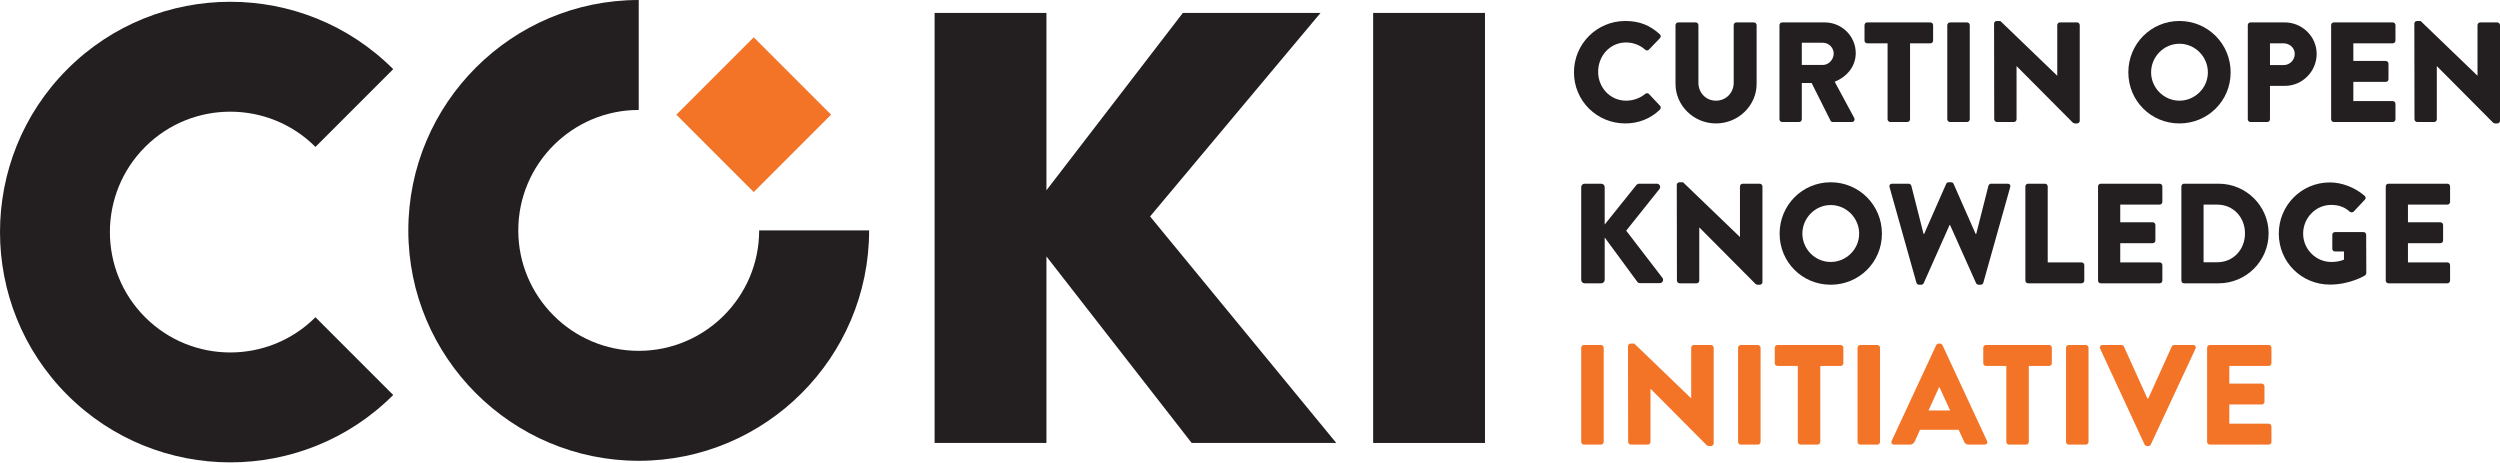
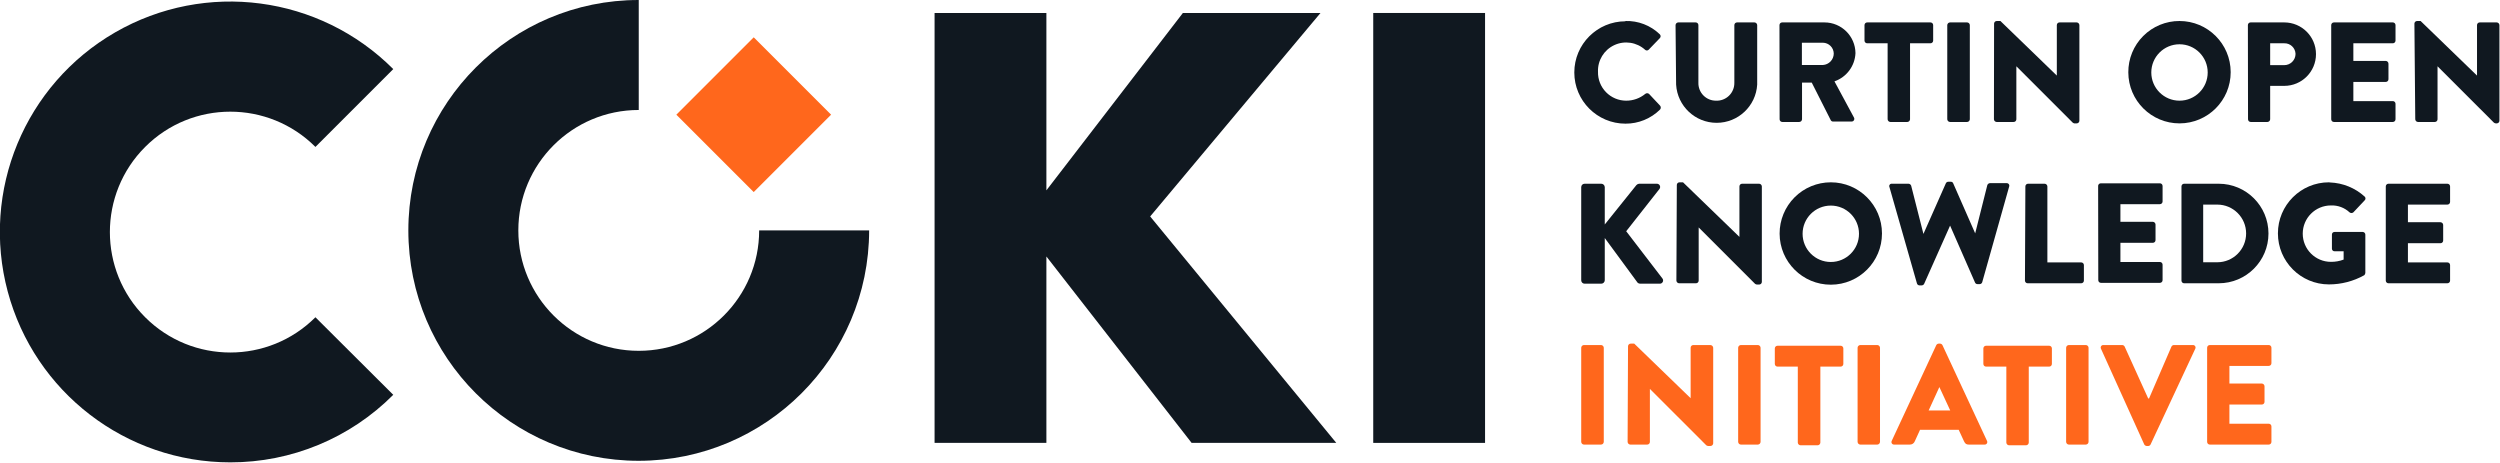
- <svg xmlns="http://www.w3.org/2000/svg" width="336.814mm" height="62.292mm" viewBox="0 0 336.814 62.292" version="1.1" id="svg5">
-   <defs id="defs2">
-     <clipPath clipPathUnits="userSpaceOnUse" id="clipPath29">
-       <path d="M 0,293.323 H 1071.496 V 0 H 0 Z" id="path27" />
-     </clipPath>
-     <clipPath clipPathUnits="userSpaceOnUse" id="clipPath457">
-       <path d="M 0,293.323 H 1071.496 V 0 H 0 Z" id="path455" />
-     </clipPath>
+ <svg xmlns="http://www.w3.org/2000/svg" viewBox="0 0 177.3 32.79">
+   <defs>
+     <style>.cls-1{fill:#101820;}.cls-2{fill:#ff671c;}</style>
  </defs>
-   <g id="layer1" transform="translate(50.69562,-16.8229)">
-     <g id="g443" transform="matrix(0.3527778,0,0,-0.3527778,-71.28869,99.70804)">
-       <g id="g445" transform="translate(568.6963,65.7864)">
-         <path d="m 0,0 h -55.224 l -55.464,71.226 V 0 h -42.711 v 164.227 h 42.711 V 96.491 l 52.095,67.736 H -6.016 L -71.105,86.505 Z" style="fill:#231f20;fill-opacity:1;fill-rule:nonzero;stroke:none" id="path447" />
-       </g>
-       <path d="m 625.488,65.786 h -42.711 v 164.227 h 42.711 z" style="fill:#231f20;fill-opacity:1;fill-rule:nonzero;stroke:none" id="path449" />
-       <g id="g451">
-         <g id="g453" clip-path="url(#clipPath457)">
-           <g id="g459" transform="translate(679.083,226.9373)">
-             <path d="m 0,0 c 5.439,0 9.456,-1.687 13.154,-5.055 0.49,-0.434 0.49,-1.088 0.055,-1.522 l -4.241,-4.401 c -0.38,-0.379 -0.979,-0.379 -1.358,0 -2.01,1.796 -4.671,2.774 -7.335,2.774 -6.143,0 -10.654,-5.109 -10.654,-11.197 0,-6.033 4.567,-11.033 10.709,-11.033 2.555,0 5.324,0.923 7.28,2.61 0.379,0.324 1.088,0.324 1.412,-0.055 l 4.242,-4.511 c 0.38,-0.38 0.324,-1.088 -0.055,-1.467 C 9.512,-37.445 4.841,-39.126 0,-39.126 c -10.868,0 -19.615,8.637 -19.615,19.51 C -19.615,-8.748 -10.868,0 0,0" style="fill:#231f20;fill-opacity:1;fill-rule:nonzero;stroke:none" id="path461" />
-           </g>
-           <g id="g463" transform="translate(698.248,225.3601)">
-             <path d="M 0,0 C 0,0.544 0.489,1.033 1.033,1.033 H 7.715 C 8.313,1.033 8.747,0.544 8.747,0 v -22.005 c 0,-3.808 2.83,-6.852 6.688,-6.852 3.912,0 6.791,3.044 6.791,6.852 V 0 c 0,0.544 0.433,1.033 1.033,1.033 h 6.686 c 0.544,0 1.034,-0.489 1.034,-1.033 v -22.445 c 0,-8.258 -6.957,-15.104 -15.544,-15.104 C 6.901,-37.549 0,-30.703 0,-22.445 Z" style="fill:#231f20;fill-opacity:1;fill-rule:nonzero;stroke:none" id="path465" />
-           </g>
-           <g id="g467" transform="translate(754.5283,210.1458)">
-             <path d="M 0,0 C 2.23,0 4.132,2.066 4.132,4.346 4.132,6.632 2.23,8.478 0,8.478 H -8.044 V 0 Z m -16.577,15.214 c 0,0.544 0.434,1.034 1.033,1.034 H 0.709 c 6.517,0 11.846,-5.27 11.846,-11.737 0,-5 -3.319,-9.022 -8.044,-10.923 l 7.445,-13.802 c 0.379,-0.709 0,-1.577 -0.923,-1.577 h -7.23 c -0.435,0 -0.759,0.269 -0.868,0.489 l -7.226,14.401 h -3.753 v -13.857 c 0,-0.544 -0.489,-1.033 -1.033,-1.033 h -6.467 c -0.599,0 -1.033,0.489 -1.033,1.033 z" style="fill:#231f20;fill-opacity:1;fill-rule:nonzero;stroke:none" id="path469" />
-           </g>
-           <g id="g471" transform="translate(779.2373,218.4041)">
-             <path d="m 0,0 h -7.774 c -0.6,0 -1.034,0.489 -1.034,1.033 v 5.923 c 0,0.544 0.434,1.033 1.034,1.033 H 16.357 C 16.95,7.989 17.39,7.5 17.39,6.956 V 1.033 C 17.39,0.489 16.95,0 16.357,0 H 8.582 v -29.017 c 0,-0.544 -0.488,-1.032 -1.032,-1.032 H 1.027 C 0.489,-30.049 0,-29.561 0,-29.017 Z" style="fill:#231f20;fill-opacity:1;fill-rule:nonzero;stroke:none" id="path473" />
-           </g>
-           <g id="g475" transform="translate(802.0391,225.3601)">
-             <path d="M 0,0 C 0,0.544 0.489,1.033 1.033,1.033 H 7.556 C 8.1,1.033 8.588,0.544 8.588,0 v -35.973 c 0,-0.544 -0.488,-1.032 -1.032,-1.032 H 1.033 C 0.489,-37.005 0,-36.517 0,-35.973 Z" style="fill:#231f20;fill-opacity:1;fill-rule:nonzero;stroke:none" id="path477" />
-           </g>
-           <g id="g479" transform="translate(819.9072,225.9593)">
-             <path d="M 0,0 C 0,0.544 0.489,0.978 1.033,0.978 H 2.396 L 24.077,-19.89 h 0.055 v 19.291 c 0,0.544 0.434,1.033 1.033,1.033 h 6.522 c 0.544,0 1.034,-0.489 1.034,-1.033 V -37.17 c 0,-0.544 -0.49,-0.978 -1.034,-0.978 h -0.874 c -0.159,0 -0.592,0.164 -0.703,0.269 L 8.644,-16.302 H 8.588 v -20.27 c 0,-0.544 -0.434,-1.032 -1.032,-1.032 H 1.088 c -0.544,0 -1.032,0.488 -1.032,1.032 z" style="fill:#231f20;fill-opacity:1;fill-rule:nonzero;stroke:none" id="path481" />
-           </g>
-           <g id="g483" transform="translate(890.6934,196.5032)">
-             <path d="m 0,0 c 5.979,0 10.868,4.896 10.868,10.818 0,5.978 -4.889,10.924 -10.868,10.924 -5.923,0 -10.818,-4.946 -10.818,-10.924 C -10.818,4.896 -5.923,0 0,0 m 0,30.434 c 10.868,0 19.561,-8.747 19.561,-19.616 0,-10.873 -8.693,-19.51 -19.561,-19.51 -10.868,0 -19.511,8.637 -19.511,19.51 0,10.869 8.643,19.616 19.511,19.616" style="fill:#231f20;fill-opacity:1;fill-rule:nonzero;stroke:none" id="path485" />
-           </g>
-           <g id="g487" transform="translate(930.4463,210.0911)">
-             <path d="M 0,0 C 2.335,0 4.291,1.846 4.291,4.291 4.291,6.577 2.335,8.313 0,8.313 H -5.165 V 0 Z m -13.643,15.269 c 0,0.544 0.434,1.033 1.033,1.033 H 0.489 c 6.681,0 12.17,-5.434 12.17,-12.011 0,-6.736 -5.489,-12.225 -12.115,-12.225 h -5.709 v -12.77 c 0,-0.544 -0.489,-1.032 -1.033,-1.032 h -6.412 c -0.599,0 -1.033,0.488 -1.033,1.032 z" style="fill:#231f20;fill-opacity:1;fill-rule:nonzero;stroke:none" id="path489" />
-           </g>
-           <g id="g491" transform="translate(948.6328,225.3601)">
-             <path d="m 0,0 c 0,0.544 0.435,1.033 1.033,1.033 h 22.5 c 0.599,0 1.033,-0.489 1.033,-1.033 v -5.923 c 0,-0.544 -0.434,-1.033 -1.033,-1.033 H 8.479 v -6.736 h 12.389 c 0.544,0 1.033,-0.489 1.033,-1.033 v -5.923 c 0,-0.599 -0.489,-1.033 -1.033,-1.033 H 8.479 v -7.336 h 15.054 c 0.599,0 1.033,-0.488 1.033,-1.032 v -5.924 c 0,-0.544 -0.434,-1.032 -1.033,-1.032 H 1.033 C 0.435,-37.005 0,-36.517 0,-35.973 Z" style="fill:#231f20;fill-opacity:1;fill-rule:nonzero;stroke:none" id="path493" />
-           </g>
-           <g id="g495" transform="translate(980.4082,225.9593)">
-             <path d="M 0,0 C 0,0.544 0.488,0.978 1.032,0.978 H 2.39 L 24.076,-19.89 h 0.05 v 19.291 c 0,0.544 0.439,1.033 1.033,1.033 h 6.522 c 0.544,0 1.033,-0.489 1.033,-1.033 V -37.17 c 0,-0.544 -0.489,-0.978 -1.033,-0.978 h -0.869 c -0.164,0 -0.598,0.164 -0.708,0.269 L 8.643,-16.302 H 8.588 v -20.27 c 0,-0.544 -0.435,-1.032 -1.033,-1.032 H 1.088 c -0.544,0 -1.033,0.488 -1.033,1.032 z" style="fill:#231f20;fill-opacity:1;fill-rule:nonzero;stroke:none" id="path497" />
-           </g>
-           <g id="g499" transform="translate(662.2373,163.492)">
-             <path d="M 0,0 C 0,0.703 0.544,1.302 1.308,1.302 H 7.665 C 8.373,1.302 8.967,0.703 8.967,0 V -14.291 L 21.033,0.758 c 0.22,0.275 0.708,0.544 1.032,0.544 h 6.847 c 1.033,0 1.577,-1.192 0.978,-2.01 L 17.176,-16.632 31.033,-34.67 c 0.599,-0.819 0,-2.011 -1.033,-2.011 h -7.5 c -0.379,0 -0.868,0.214 -0.979,0.379 L 8.967,-19.236 v -16.198 c 0,-0.703 -0.594,-1.302 -1.302,-1.302 H 1.308 C 0.544,-36.736 0,-36.137 0,-35.434 Z" style="fill:#231f20;fill-opacity:1;fill-rule:nonzero;stroke:none" id="path501" />
-           </g>
-           <g id="g503" transform="translate(698.7373,164.3601)">
-             <path d="M 0,0 C 0,0.544 0.489,0.978 1.033,0.978 H 2.39 L 24.077,-19.89 h 0.049 v 19.291 c 0,0.544 0.439,1.033 1.033,1.033 h 6.523 c 0.544,0 1.032,-0.489 1.032,-1.033 V -37.17 c 0,-0.544 -0.488,-0.978 -1.032,-0.978 h -0.869 c -0.165,0 -0.599,0.164 -0.709,0.269 L 8.643,-16.302 H 8.588 v -20.27 c 0,-0.544 -0.435,-1.032 -1.033,-1.032 H 1.088 c -0.544,0 -1.033,0.488 -1.033,1.032 z" style="fill:#231f20;fill-opacity:1;fill-rule:nonzero;stroke:none" id="path505" />
-           </g>
-           <g id="g507" transform="translate(757.5176,134.9046)">
-             <path d="m 0,0 c 5.978,0 10.868,4.896 10.868,10.818 0,5.978 -4.89,10.923 -10.868,10.923 -5.923,0 -10.818,-4.945 -10.818,-10.923 C -10.818,4.896 -5.923,0 0,0 m 0,30.434 c 10.868,0 19.561,-8.747 19.561,-19.616 0,-10.874 -8.693,-19.51 -19.561,-19.51 -10.868,0 -19.511,8.636 -19.511,19.51 0,10.869 8.643,19.616 19.511,19.616" style="fill:#231f20;fill-opacity:1;fill-rule:nonzero;stroke:none" id="path509" />
-           </g>
-           <g id="g511" transform="translate(779.9902,163.492)">
-             <path d="m 0,0 c -0.215,0.758 0.22,1.302 0.978,1.302 h 6.357 c 0.434,0 0.874,-0.379 0.978,-0.758 l 4.676,-18.423 h 0.22 l 8.423,19.127 c 0.159,0.329 0.489,0.598 0.923,0.598 h 0.978 c 0.488,0 0.813,-0.269 0.923,-0.598 l 8.423,-19.127 h 0.22 L 37.77,0.544 c 0.109,0.379 0.543,0.758 0.977,0.758 h 6.357 c 0.764,0 1.198,-0.544 0.978,-1.302 L 35.813,-36.522 c -0.11,-0.434 -0.543,-0.758 -0.978,-0.758 h -0.868 c -0.379,0 -0.764,0.269 -0.923,0.599 l -9.945,22.225 h -0.165 l -9.89,-22.225 c -0.165,-0.33 -0.544,-0.599 -0.923,-0.599 h -0.874 c -0.434,0 -0.868,0.324 -0.978,0.758 z" style="fill:#231f20;fill-opacity:1;fill-rule:nonzero;stroke:none" id="path513" />
-           </g>
-           <g id="g515" transform="translate(831.8633,163.7615)">
-             <path d="M 0,0 C 0,0.544 0.435,1.033 1.033,1.033 H 7.5 C 8.044,1.033 8.533,0.544 8.533,0 v -29.017 h 12.935 c 0.593,0 1.032,-0.488 1.032,-1.032 v -5.924 c 0,-0.544 -0.439,-1.032 -1.032,-1.032 H 1.033 C 0.435,-37.005 0,-36.517 0,-35.973 Z" style="fill:#231f20;fill-opacity:1;fill-rule:nonzero;stroke:none" id="path517" />
-           </g>
-           <g id="g519" transform="translate(859.6162,163.7615)">
-             <path d="m 0,0 c 0,0.544 0.435,1.033 1.033,1.033 h 22.494 c 0.6,0 1.034,-0.489 1.034,-1.033 v -5.923 c 0,-0.544 -0.434,-1.033 -1.034,-1.033 H 8.479 v -6.736 h 12.389 c 0.544,0 1.033,-0.49 1.033,-1.034 v -5.923 c 0,-0.599 -0.489,-1.032 -1.033,-1.032 H 8.479 v -7.336 h 15.048 c 0.6,0 1.034,-0.488 1.034,-1.032 v -5.924 c 0,-0.544 -0.434,-1.032 -1.034,-1.032 H 1.033 C 0.435,-37.005 0,-36.517 0,-35.973 Z" style="fill:#231f20;fill-opacity:1;fill-rule:nonzero;stroke:none" id="path521" />
-           </g>
-           <g id="g523" transform="translate(905.1387,134.8001)">
-             <path d="M 0,0 C 6.138,0 10.594,4.835 10.594,11.027 10.594,17.17 6.138,22.005 0,22.005 H -5.22 V 0 Z m -13.698,28.961 c 0,0.544 0.434,1.033 0.978,1.033 H 0.544 c 10.489,0 19.071,-8.533 19.071,-18.967 0,-10.539 -8.582,-19.071 -19.071,-19.071 H -12.72 c -0.544,0 -0.978,0.488 -0.978,1.032 z" style="fill:#231f20;fill-opacity:1;fill-rule:nonzero;stroke:none" id="path525" />
-           </g>
-           <g id="g527" transform="translate(948.1553,165.2835)">
-             <path d="m 0,0 c 4.565,0 9.565,-1.901 13.258,-5.11 0.489,-0.379 0.544,-1.028 0.11,-1.467 l -4.291,-4.561 c -0.434,-0.384 -1.033,-0.384 -1.468,-0.054 -2.065,1.9 -4.456,2.604 -7.12,2.604 -5.924,0 -10.704,-4.995 -10.704,-10.973 0,-5.922 4.836,-10.818 10.759,-10.818 1.577,0 3.209,0.22 4.835,0.873 v 3.149 H 1.956 c -0.599,0 -1.033,0.434 -1.033,0.978 V -20 c 0,0.599 0.434,1.033 1.033,1.033 h 10.923 c 0.544,0 0.978,-0.489 0.978,-1.033 l 0.055,-14.615 c 0,-0.276 -0.22,-0.709 -0.434,-0.868 0,0 -5.599,-3.534 -13.478,-3.534 -10.813,0 -19.511,8.582 -19.511,19.456 C -19.511,-8.692 -10.813,0 0,0" style="fill:#231f20;fill-opacity:1;fill-rule:nonzero;stroke:none" id="path529" />
-           </g>
-           <g id="g531" transform="translate(969.4902,163.7615)">
-             <path d="m 0,0 c 0,0.544 0.435,1.033 1.033,1.033 h 22.5 c 0.599,0 1.033,-0.489 1.033,-1.033 v -5.923 c 0,-0.544 -0.434,-1.033 -1.033,-1.033 H 8.479 v -6.736 h 12.389 c 0.544,0 1.033,-0.49 1.033,-1.034 v -5.923 c 0,-0.599 -0.489,-1.032 -1.033,-1.032 H 8.479 v -7.336 h 15.054 c 0.599,0 1.033,-0.488 1.033,-1.032 v -5.924 c 0,-0.544 -0.434,-1.032 -1.033,-1.032 H 1.033 C 0.435,-37.005 0,-36.517 0,-35.973 Z" style="fill:#231f20;fill-opacity:1;fill-rule:nonzero;stroke:none" id="path533" />
-           </g>
-           <g id="g535" transform="translate(662.2373,102.1624)">
-             <path d="M 0,0 C 0,0.544 0.489,1.033 1.033,1.033 H 7.555 C 8.099,1.033 8.588,0.544 8.588,0 v -35.979 c 0,-0.543 -0.489,-1.032 -1.033,-1.032 H 1.033 C 0.489,-37.011 0,-36.522 0,-35.979 Z" style="fill:#f37427;fill-opacity:1;fill-rule:nonzero;stroke:none" id="path537" />
-           </g>
-           <g id="g539" transform="translate(680.1055,102.761)">
-             <path d="M 0,0 C 0,0.539 0.489,0.979 1.033,0.979 H 2.396 L 24.077,-19.89 h 0.055 v 19.291 c 0,0.544 0.433,1.034 1.033,1.034 h 6.522 c 0.543,0 1.033,-0.49 1.033,-1.034 v -36.577 c 0,-0.544 -0.49,-0.977 -1.033,-0.977 h -0.874 c -0.16,0 -0.593,0.164 -0.704,0.274 L 8.643,-16.308 H 8.588 v -20.269 c 0,-0.544 -0.435,-1.032 -1.033,-1.032 H 1.088 c -0.544,0 -1.033,0.488 -1.033,1.032 z" style="fill:#f37427;fill-opacity:1;fill-rule:nonzero;stroke:none" id="path541" />
-           </g>
-           <g id="g543" transform="translate(722.1436,102.1624)">
-             <path d="M 0,0 C 0,0.544 0.489,1.033 1.033,1.033 H 7.555 C 8.099,1.033 8.588,0.544 8.588,0 v -35.979 c 0,-0.543 -0.489,-1.032 -1.033,-1.032 H 1.033 C 0.489,-37.011 0,-36.522 0,-35.979 Z" style="fill:#f37427;fill-opacity:1;fill-rule:nonzero;stroke:none" id="path545" />
-           </g>
-           <g id="g547" transform="translate(744.9629,95.2063)">
-             <path d="m 0,0 h -7.775 c -0.599,0 -1.034,0.489 -1.034,1.033 v 5.923 c 0,0.544 0.435,1.033 1.034,1.033 H 16.356 C 16.95,7.989 17.39,7.5 17.39,6.956 V 1.033 C 17.39,0.489 16.95,0 16.356,0 H 8.582 v -29.022 c 0,-0.544 -0.489,-1.033 -1.033,-1.033 H 1.027 C 0.488,-30.055 0,-29.566 0,-29.022 Z" style="fill:#f37427;fill-opacity:1;fill-rule:nonzero;stroke:none" id="path549" />
-           </g>
-           <g id="g551" transform="translate(767.7705,102.1624)">
-             <path d="M 0,0 C 0,0.544 0.488,1.033 1.032,1.033 H 7.555 C 8.099,1.033 8.588,0.544 8.588,0 v -35.979 c 0,-0.543 -0.489,-1.032 -1.033,-1.032 H 1.032 C 0.488,-37.011 0,-36.522 0,-35.979 Z" style="fill:#f37427;fill-opacity:1;fill-rule:nonzero;stroke:none" id="path553" />
-           </g>
-           <g id="g555" transform="translate(803.1387,78.1956)">
-             <path d="M 0,0 -4.132,8.967 H -4.187 L -8.264,0 Z M -22.336,-11.632 -5.33,24.944 c 0.165,0.325 0.544,0.6 0.929,0.6 h 0.544 c 0.378,0 0.757,-0.275 0.922,-0.6 l 17.006,-36.576 c 0.329,-0.704 -0.104,-1.412 -0.923,-1.412 H 7.115 c -0.978,0 -1.412,0.329 -1.901,1.362 l -1.956,4.291 h -14.78 l -1.957,-4.345 c -0.274,-0.655 -0.868,-1.308 -1.956,-1.308 h -5.977 c -0.819,0 -1.253,0.708 -0.924,1.412" style="fill:#f37427;fill-opacity:1;fill-rule:nonzero;stroke:none" id="path557" />
-           </g>
-           <g id="g559" transform="translate(824.583,95.2063)">
-             <path d="m 0,0 h -7.769 c -0.599,0 -1.033,0.489 -1.033,1.033 v 5.923 c 0,0.544 0.434,1.033 1.033,1.033 h 24.126 c 0.599,0 1.034,-0.489 1.034,-1.033 V 1.033 C 17.391,0.489 16.956,0 16.357,0 H 8.589 v -29.022 c 0,-0.544 -0.489,-1.033 -1.033,-1.033 H 1.033 C 0.489,-30.055 0,-29.566 0,-29.022 Z" style="fill:#f37427;fill-opacity:1;fill-rule:nonzero;stroke:none" id="path561" />
-           </g>
-           <g id="g563" transform="translate(847.3916,102.1624)">
-             <path d="M 0,0 C 0,0.544 0.488,1.033 1.032,1.033 H 7.555 C 8.099,1.033 8.588,0.544 8.588,0 v -35.979 c 0,-0.543 -0.489,-1.032 -1.033,-1.032 H 1.032 C 0.488,-37.011 0,-36.522 0,-35.979 Z" style="fill:#f37427;fill-opacity:1;fill-rule:nonzero;stroke:none" id="path565" />
-           </g>
-           <g id="g567" transform="translate(860.4238,101.7835)">
-             <path d="m 0,0 c -0.324,0.703 0.11,1.412 0.924,1.412 h 7.23 c 0.434,0 0.814,-0.33 0.923,-0.6 l 8.967,-19.834 h 0.324 l 8.968,19.834 c 0.109,0.27 0.488,0.6 0.923,0.6 h 7.23 c 0.814,0 1.247,-0.709 0.923,-1.412 L 19.347,-36.577 c -0.16,-0.324 -0.49,-0.599 -0.923,-0.599 H 17.88 c -0.435,0 -0.759,0.275 -0.924,0.599 z" style="fill:#f37427;fill-opacity:1;fill-rule:nonzero;stroke:none" id="path569" />
-           </g>
-           <g id="g571" transform="translate(901.2705,102.1624)">
-             <path d="m 0,0 c 0,0.544 0.434,1.033 1.033,1.033 h 22.5 c 0.599,0 1.032,-0.489 1.032,-1.033 v -5.923 c 0,-0.544 -0.433,-1.033 -1.032,-1.033 H 8.478 v -6.742 h 12.39 c 0.544,0 1.033,-0.489 1.033,-1.032 v -5.924 c 0,-0.593 -0.489,-1.033 -1.033,-1.033 H 8.478 v -7.335 h 15.055 c 0.599,0 1.032,-0.489 1.032,-1.033 v -5.924 c 0,-0.543 -0.433,-1.032 -1.032,-1.032 H 1.033 C 0.434,-37.011 0,-36.522 0,-35.979 Z" style="fill:#f37427;fill-opacity:1;fill-rule:nonzero;stroke:none" id="path573" />
-           </g>
-           <g id="g575" transform="translate(146.3223,58.3733)">
-             <path d="m 0,0 c -22.532,0 -45.064,8.577 -62.218,25.73 -34.307,34.307 -34.307,90.13 0,124.437 34.307,34.307 90.129,34.307 124.436,0 L 32.524,120.472 c -17.934,17.936 -47.113,17.936 -65.048,0 -17.934,-17.933 -17.934,-47.114 0,-65.046 17.935,-17.936 47.114,-17.936 65.048,0 L 62.218,25.73 C 45.064,8.577 22.532,0 0,0" style="fill:#231f20;fill-opacity:1;fill-rule:nonzero;stroke:none" id="path577" />
-           </g>
-           <g id="g579" transform="translate(302.3018,58.971)">
-             <path d="m 0,0 c -48.518,0 -87.99,39.472 -87.99,87.989 0,48.518 39.472,87.99 87.99,87.99 v -41.993 c -25.362,0 -45.997,-20.634 -45.997,-45.997 0,-25.361 20.635,-45.996 45.997,-45.996 25.362,0 45.997,20.635 45.997,45.996 H 87.99 C 87.99,39.472 48.518,0 0,0" style="fill:#231f20;fill-opacity:1;fill-rule:nonzero;stroke:none" id="path581" />
-           </g>
-           <g id="g583" transform="translate(346.2187,161.614)">
-             <path d="M 0,0 -29.546,29.546 0,59.092 29.546,29.546 Z" style="fill:#f37427;fill-opacity:1;fill-rule:nonzero;stroke:none" id="path585" />
-           </g>
-         </g>
-       </g>
-     </g>
+   <g id="Layer_7" data-name="Layer 7">
+     <path class="cls-1" d="M94.77,31.41H84.51L74.21,18.19V31.41H66.28V.92h7.93V13.5L83.89.92h9.76L81.57,15.35Z" />
+     <path class="cls-1" d="M105.32,31.41H97.39V.92h7.93Z" />
+     <path class="cls-1" d="M115.27,1.49a3.36,3.36,0,0,1,2.44.94.19.19,0,0,1,0,.28l-.79.82a.18.18,0,0,1-.25,0,2,2,0,0,0-3.34,1.56,2,2,0,0,0,2,2.05,2.12,2.12,0,0,0,1.35-.48.21.21,0,0,1,.27,0l.78.83a.21.21,0,0,1,0,.28,3.46,3.46,0,0,1-2.45,1,3.63,3.63,0,1,1,0-7.26Z" />
+     <path class="cls-1" d="M118.83,1.78a.2.2,0,0,1,.19-.19h1.24a.19.19,0,0,1,.19.19V5.87a1.24,1.24,0,0,0,1.24,1.27A1.25,1.25,0,0,0,123,5.87V1.78a.19.19,0,0,1,.19-.19h1.24a.2.2,0,0,1,.19.19V6a2.88,2.88,0,0,1-5.75,0Z" />
+     <path class="cls-1" d="M126.2,1.78a.19.19,0,0,1,.19-.19h3a2.2,2.2,0,0,1,2.2,2.18,2.22,2.22,0,0,1-1.49,2l1.38,2.56a.19.19,0,0,1-.17.29H130a.18.18,0,0,1-.16-.09l-1.35-2.67h-.69V8.46a.2.2,0,0,1-.2.19h-1.2a.19.19,0,0,1-.19-.19Zm3.08,2.83a.82.82,0,0,0,.77-.81.78.78,0,0,0-.77-.77h-1.49V4.61Z" />
+     <path class="cls-1" d="M133.87,3.07h-1.44a.19.19,0,0,1-.2-.19V1.78a.19.19,0,0,1,.2-.19h4.48a.19.19,0,0,1,.19.19v1.1a.19.19,0,0,1-.19.19h-1.45V8.46a.2.2,0,0,1-.19.19h-1.21a.2.2,0,0,1-.19-.19Z" />
+     <path class="cls-1" d="M138.1,1.78a.2.2,0,0,1,.2-.19h1.21a.2.2,0,0,1,.19.19V8.46a.2.2,0,0,1-.19.19H138.3a.2.2,0,0,1-.2-.19Z" />
+     <path class="cls-1" d="M141.42,1.67a.19.19,0,0,1,.19-.18h.26l4,3.87h0V1.78a.19.19,0,0,1,.19-.19h1.22a.2.2,0,0,1,.19.19V8.57a.19.19,0,0,1-.19.18h-.17A.29.29,0,0,1,147,8.7l-4-4h0V8.46a.19.19,0,0,1-.2.19h-1.2a.2.2,0,0,1-.19-.19Z" />
+     <path class="cls-1" d="M154.57,1.49a3.63,3.63,0,1,1-3.63,3.64A3.62,3.62,0,0,1,154.57,1.49Zm0,5.65a2,2,0,1,0-2-2A2,2,0,0,0,154.57,7.14Z" />
+     <path class="cls-1" d="M159.42,1.78a.19.19,0,0,1,.19-.19H162a2.25,2.25,0,1,1,0,4.5H161V8.46a.2.2,0,0,1-.19.19h-1.19a.19.19,0,0,1-.19-.19ZM162,4.62a.8.8,0,0,0,.8-.8.78.78,0,0,0-.8-.75h-1V4.62Z" />
+     <path class="cls-1" d="M165.33,1.78a.19.19,0,0,1,.19-.19h4.18a.19.19,0,0,1,.19.19v1.1a.19.19,0,0,1-.19.19h-2.8V4.32h2.3a.2.2,0,0,1,.19.2v1.1a.19.19,0,0,1-.19.19h-2.3V7.17h2.8a.19.19,0,0,1,.19.19v1.1a.19.19,0,0,1-.19.19h-4.18a.19.19,0,0,1-.19-.19Z" />
+     <path class="cls-1" d="M171.23,1.67a.19.19,0,0,1,.19-.18h.25l4,3.87h0V1.78a.19.19,0,0,1,.19-.19h1.21a.2.2,0,0,1,.19.19V8.57a.19.19,0,0,1-.19.18H177a.29.29,0,0,1-.13-.05l-4-4h0V8.46a.19.19,0,0,1-.19.19h-1.2a.2.2,0,0,1-.19-.19Z" />
+     <path class="cls-1" d="M112.14,13.27a.24.24,0,0,1,.24-.24h1.18a.25.25,0,0,1,.25.24v2.65l2.24-2.79a.3.3,0,0,1,.19-.1h1.27a.23.23,0,0,1,.18.37l-2.36,3,2.57,3.35a.23.23,0,0,1-.19.37h-1.39a.27.27,0,0,1-.18-.07l-2.33-3.17v3a.25.25,0,0,1-.25.24h-1.18a.24.24,0,0,1-.24-.24Z" />
+     <path class="cls-1" d="M118.92,13.11a.19.19,0,0,1,.19-.18h.25l4,3.87h0V13.22a.19.19,0,0,1,.19-.19h1.21a.2.2,0,0,1,.19.19V20a.19.19,0,0,1-.19.18h-.16a.29.29,0,0,1-.13-.05l-4-4h0V19.9a.19.19,0,0,1-.19.19h-1.2a.2.2,0,0,1-.19-.19Z" />
+     <path class="cls-1" d="M129.84,12.93a3.63,3.63,0,1,1-3.63,3.64A3.63,3.63,0,0,1,129.84,12.93Zm0,5.65a2,2,0,1,0-2-2A2,2,0,0,0,129.84,18.58Z" />
+     <path class="cls-1" d="M134,13.27a.17.17,0,0,1,.18-.24h1.18a.21.21,0,0,1,.18.14l.87,3.42h0L138,13a.19.19,0,0,1,.17-.11h.18a.17.17,0,0,1,.17.11l1.56,3.55h0l.86-3.42a.21.21,0,0,1,.18-.14h1.18a.18.18,0,0,1,.19.24l-1.91,6.78a.19.19,0,0,1-.18.14h-.16a.19.19,0,0,1-.17-.11L138.3,16h0l-1.84,4.13a.2.2,0,0,1-.17.11h-.16a.19.19,0,0,1-.18-.14Z" />
+     <path class="cls-1" d="M143.64,13.22a.19.19,0,0,1,.19-.19H145a.2.2,0,0,1,.2.19v5.39h2.4a.19.19,0,0,1,.19.19v1.1a.19.19,0,0,1-.19.19h-3.8a.19.19,0,0,1-.19-.19Z" />
+     <path class="cls-1" d="M148.8,13.22A.19.19,0,0,1,149,13h4.18a.19.19,0,0,1,.19.19v1.1a.19.19,0,0,1-.19.19h-2.8v1.25h2.3a.2.2,0,0,1,.19.19v1.1a.19.19,0,0,1-.19.2h-2.3v1.36h2.8a.19.19,0,0,1,.19.19v1.1a.19.19,0,0,1-.19.19H149a.19.19,0,0,1-.19-.19Z" />
+     <path class="cls-1" d="M154.71,13.22a.19.19,0,0,1,.18-.19h2.46a3.53,3.53,0,1,1,0,7.06h-2.46a.19.19,0,0,1-.18-.19Zm2.54,5.38a2,2,0,0,0,0-4.09h-1V18.6Z" />
+     <path class="cls-1" d="M165.24,12.94a3.87,3.87,0,0,1,2.46,1,.18.18,0,0,1,0,.27l-.8.85a.21.21,0,0,1-.27,0,1.83,1.83,0,0,0-1.32-.49,2,2,0,0,0,0,4,2.45,2.45,0,0,0,.9-.16v-.59h-.64a.18.18,0,0,1-.19-.18v-1a.18.18,0,0,1,.19-.19h2a.19.19,0,0,1,.18.19v2.72a.25.25,0,0,1-.08.16,5.13,5.13,0,0,1-2.5.65,3.62,3.62,0,1,1,0-7.24Z" />
+     <path class="cls-1" d="M169.2,13.22a.19.19,0,0,1,.19-.19h4.18a.19.19,0,0,1,.19.19v1.1a.19.19,0,0,1-.19.19h-2.8v1.25h2.31a.2.2,0,0,1,.19.19v1.1a.19.19,0,0,1-.19.2h-2.31v1.36h2.8a.19.19,0,0,1,.19.19v1.1a.19.19,0,0,1-.19.19h-4.18a.19.19,0,0,1-.19-.19Z" />
+     <path class="cls-2" d="M112.14,24.66a.2.2,0,0,1,.19-.19h1.21a.2.2,0,0,1,.2.19v6.68a.2.2,0,0,1-.2.19h-1.21a.2.2,0,0,1-.19-.19Z" />
+     <path class="cls-2" d="M115.46,24.55a.19.19,0,0,1,.19-.18h.25l4,3.87h0V24.66a.19.19,0,0,1,.19-.19h1.21a.21.21,0,0,1,.2.19v6.79a.2.2,0,0,1-.2.18h-.16a.29.29,0,0,1-.13-.05l-4-4h0v3.76a.19.19,0,0,1-.19.19h-1.2a.2.2,0,0,1-.19-.19Z" />
+     <path class="cls-2" d="M123.27,24.66a.2.2,0,0,1,.19-.19h1.21a.2.2,0,0,1,.19.19v6.68a.2.2,0,0,1-.19.19h-1.21a.2.2,0,0,1-.19-.19Z" />
+     <path class="cls-2" d="M127.5,26h-1.44a.19.19,0,0,1-.19-.19v-1.1a.19.19,0,0,1,.19-.19h4.48a.19.19,0,0,1,.19.19v1.1a.19.19,0,0,1-.19.19H129.1v5.39a.2.2,0,0,1-.19.19h-1.22a.2.2,0,0,1-.19-.19Z" />
+     <path class="cls-2" d="M131.74,24.66a.2.2,0,0,1,.19-.19h1.21a.2.2,0,0,1,.19.19v6.68a.2.2,0,0,1-.19.19h-1.21a.2.2,0,0,1-.19-.19Z" />
+     <path class="cls-2" d="M134.16,31.27l3.16-6.79a.2.2,0,0,1,.17-.11h.1a.2.2,0,0,1,.17.11l3.16,6.79a.18.18,0,0,1-.17.26h-1.12c-.18,0-.26-.06-.35-.25l-.37-.8h-2.74l-.37.81a.37.37,0,0,1-.36.24h-1.11A.18.18,0,0,1,134.16,31.27Zm4.15-2.16-.77-1.66h0l-.76,1.66Z" />
+     <path class="cls-2" d="M142.29,26h-1.44a.19.19,0,0,1-.19-.19v-1.1a.19.19,0,0,1,.19-.19h4.48a.19.19,0,0,1,.19.19v1.1a.19.19,0,0,1-.19.19h-1.45v5.39a.2.2,0,0,1-.19.19h-1.21a.2.2,0,0,1-.19-.19Z" />
+     <path class="cls-2" d="M146.53,24.66a.2.2,0,0,1,.19-.19h1.21a.2.2,0,0,1,.19.19v6.68a.2.2,0,0,1-.19.19h-1.21a.2.2,0,0,1-.19-.19Z" />
+     <path class="cls-2" d="M149,24.73a.18.18,0,0,1,.17-.26h1.34a.2.2,0,0,1,.17.11l1.67,3.68h.06L154,24.58a.2.2,0,0,1,.17-.11h1.35a.18.18,0,0,1,.17.26l-3.17,6.79a.19.19,0,0,1-.17.11h-.1a.22.22,0,0,1-.18-.11Z" />
+     <path class="cls-2" d="M156.53,24.66a.19.19,0,0,1,.19-.19h4.18a.19.19,0,0,1,.19.19v1.1a.19.19,0,0,1-.19.19h-2.79V27.2h2.3a.2.2,0,0,1,.19.2v1.1a.19.19,0,0,1-.19.19h-2.3v1.36h2.79a.19.19,0,0,1,.19.19v1.1a.19.19,0,0,1-.19.19h-4.18a.19.19,0,0,1-.19-.19Z" />
+     <path class="cls-1" d="M16.33,32.79A16.34,16.34,0,1,1,27.89,4.9l-5.52,5.52a8.54,8.54,0,1,0,0,12.08L27.89,28A16.28,16.28,0,0,1,16.33,32.79Z" />
+     <path class="cls-1" d="M45.3,32.68A16.34,16.34,0,1,1,45.3,0V7.8a8.54,8.54,0,1,0,8.54,8.54h7.8A16.36,16.36,0,0,1,45.3,32.68Z" />
+     <rect class="cls-2" x="49.57" y="4.25" width="7.76" height="7.76" transform="translate(9.91 40.18) rotate(-45)" />
  </g>
</svg>
